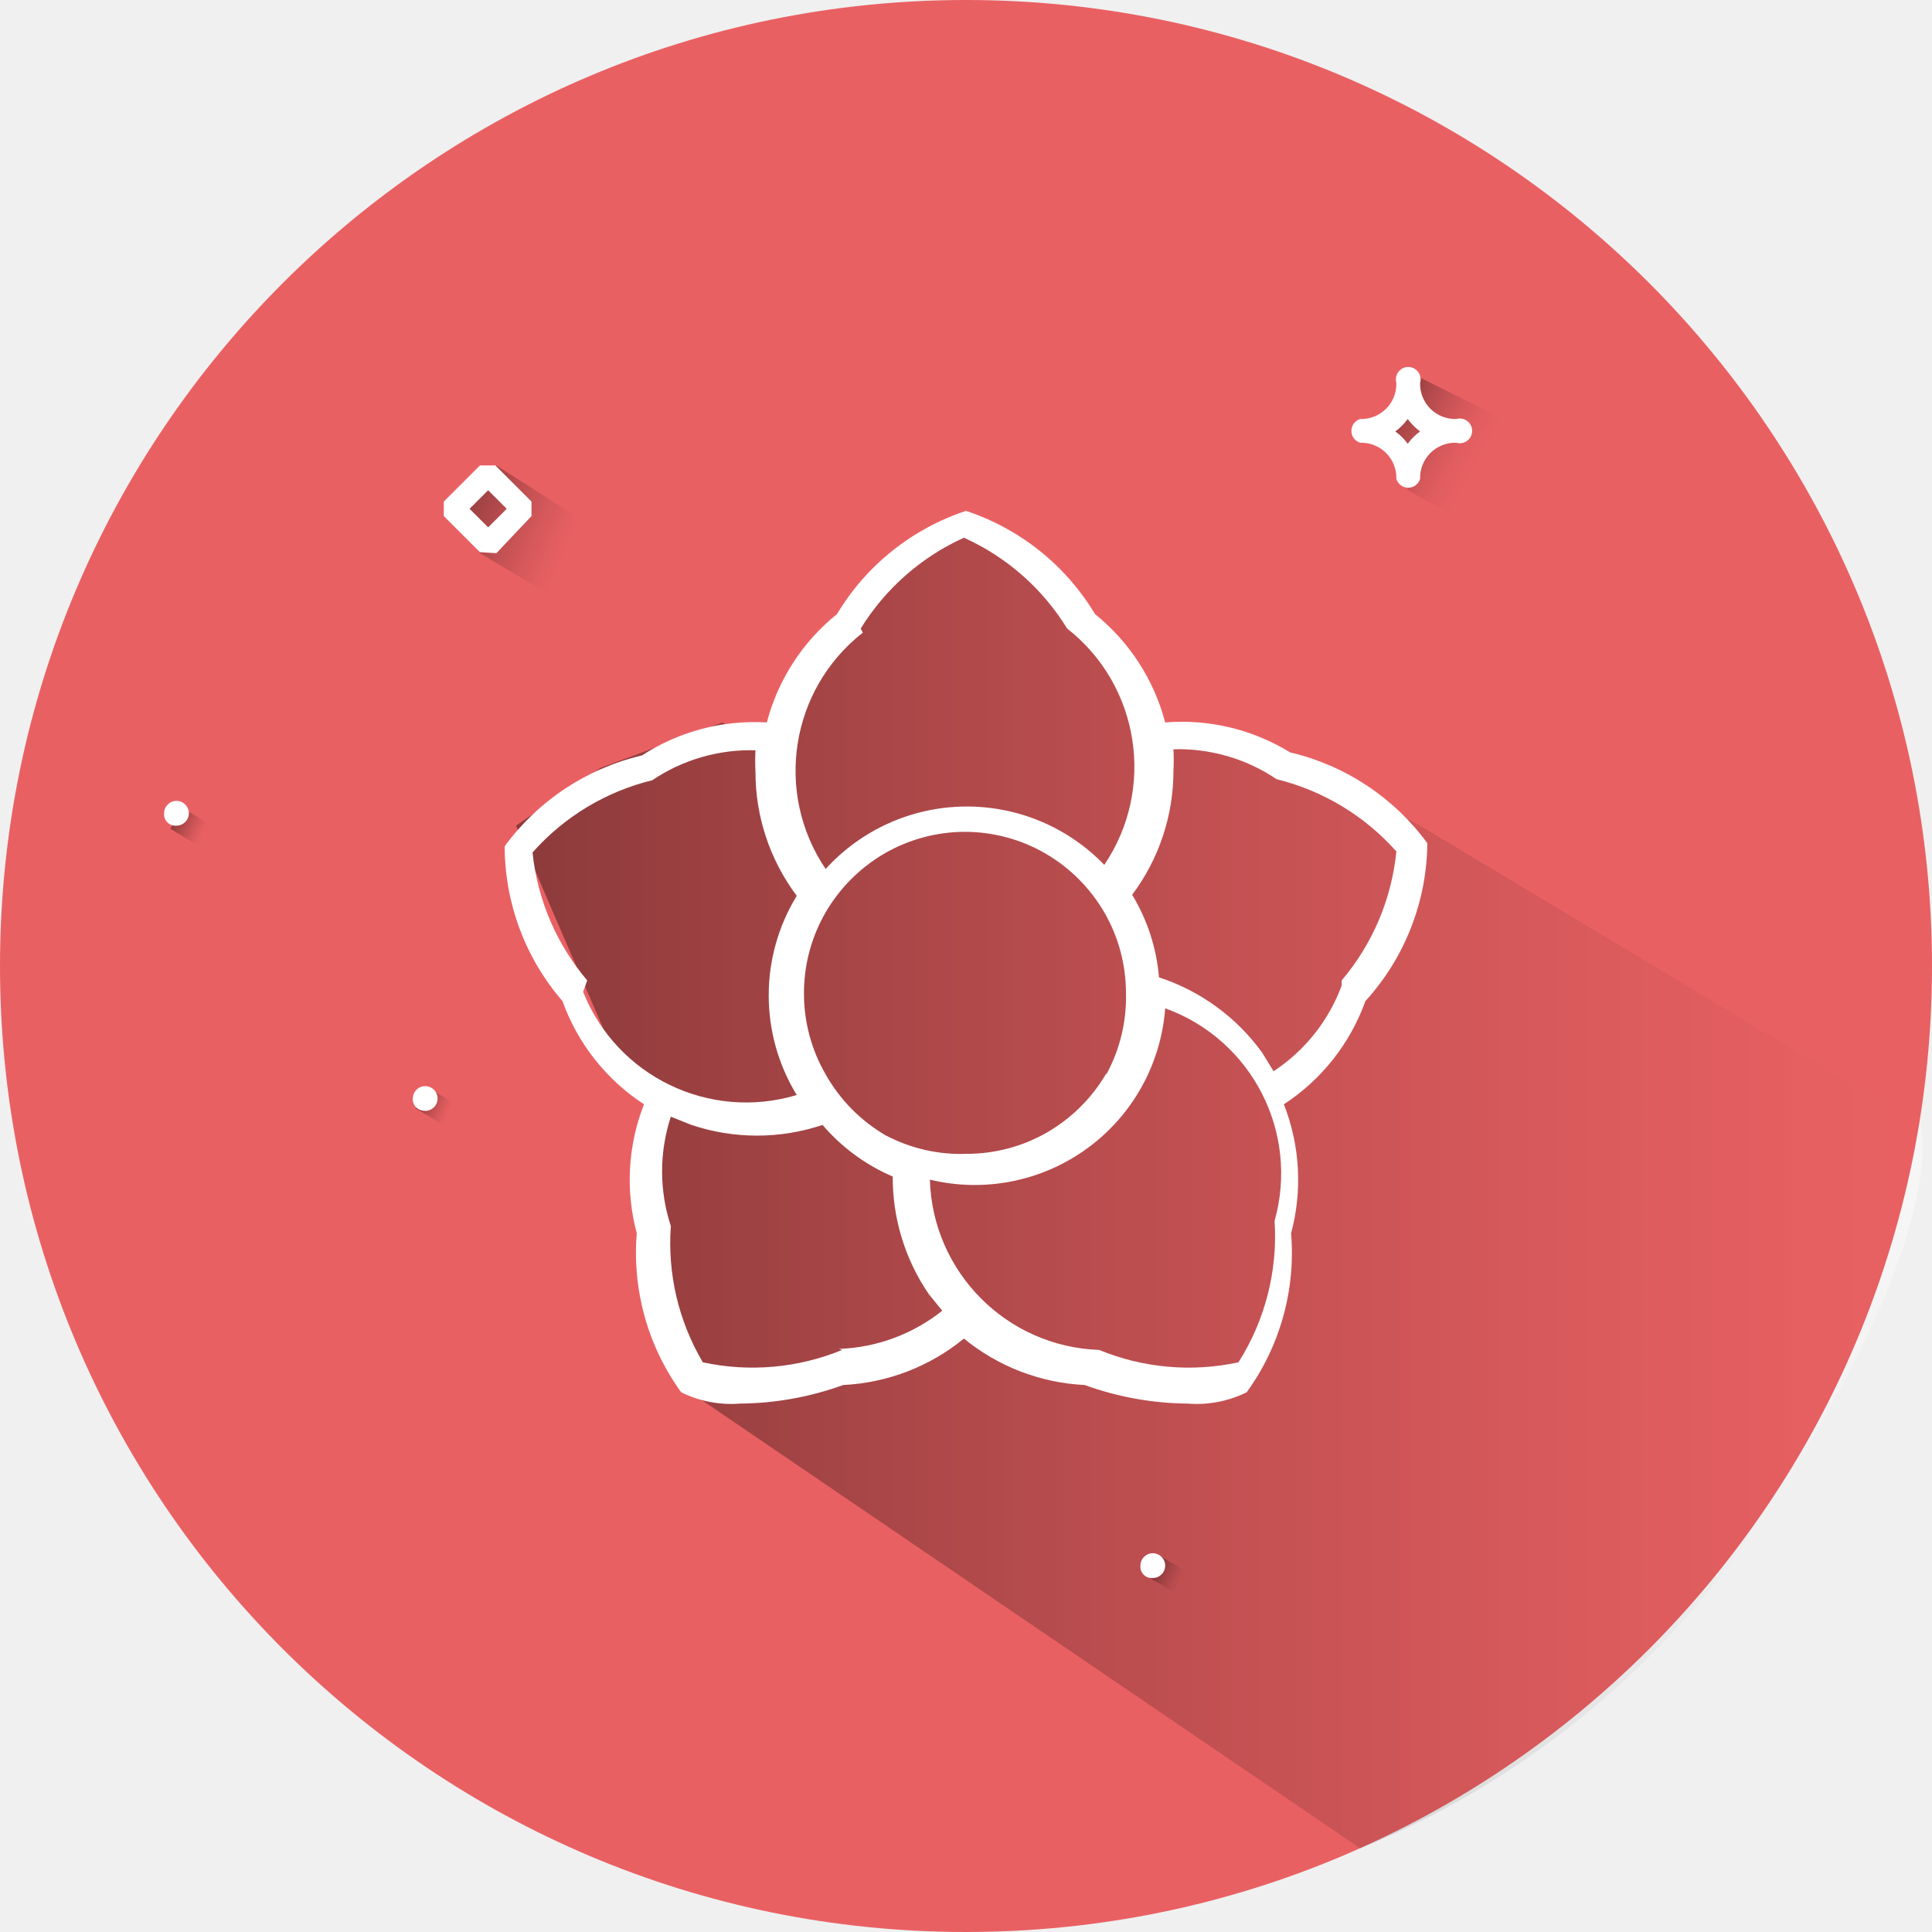
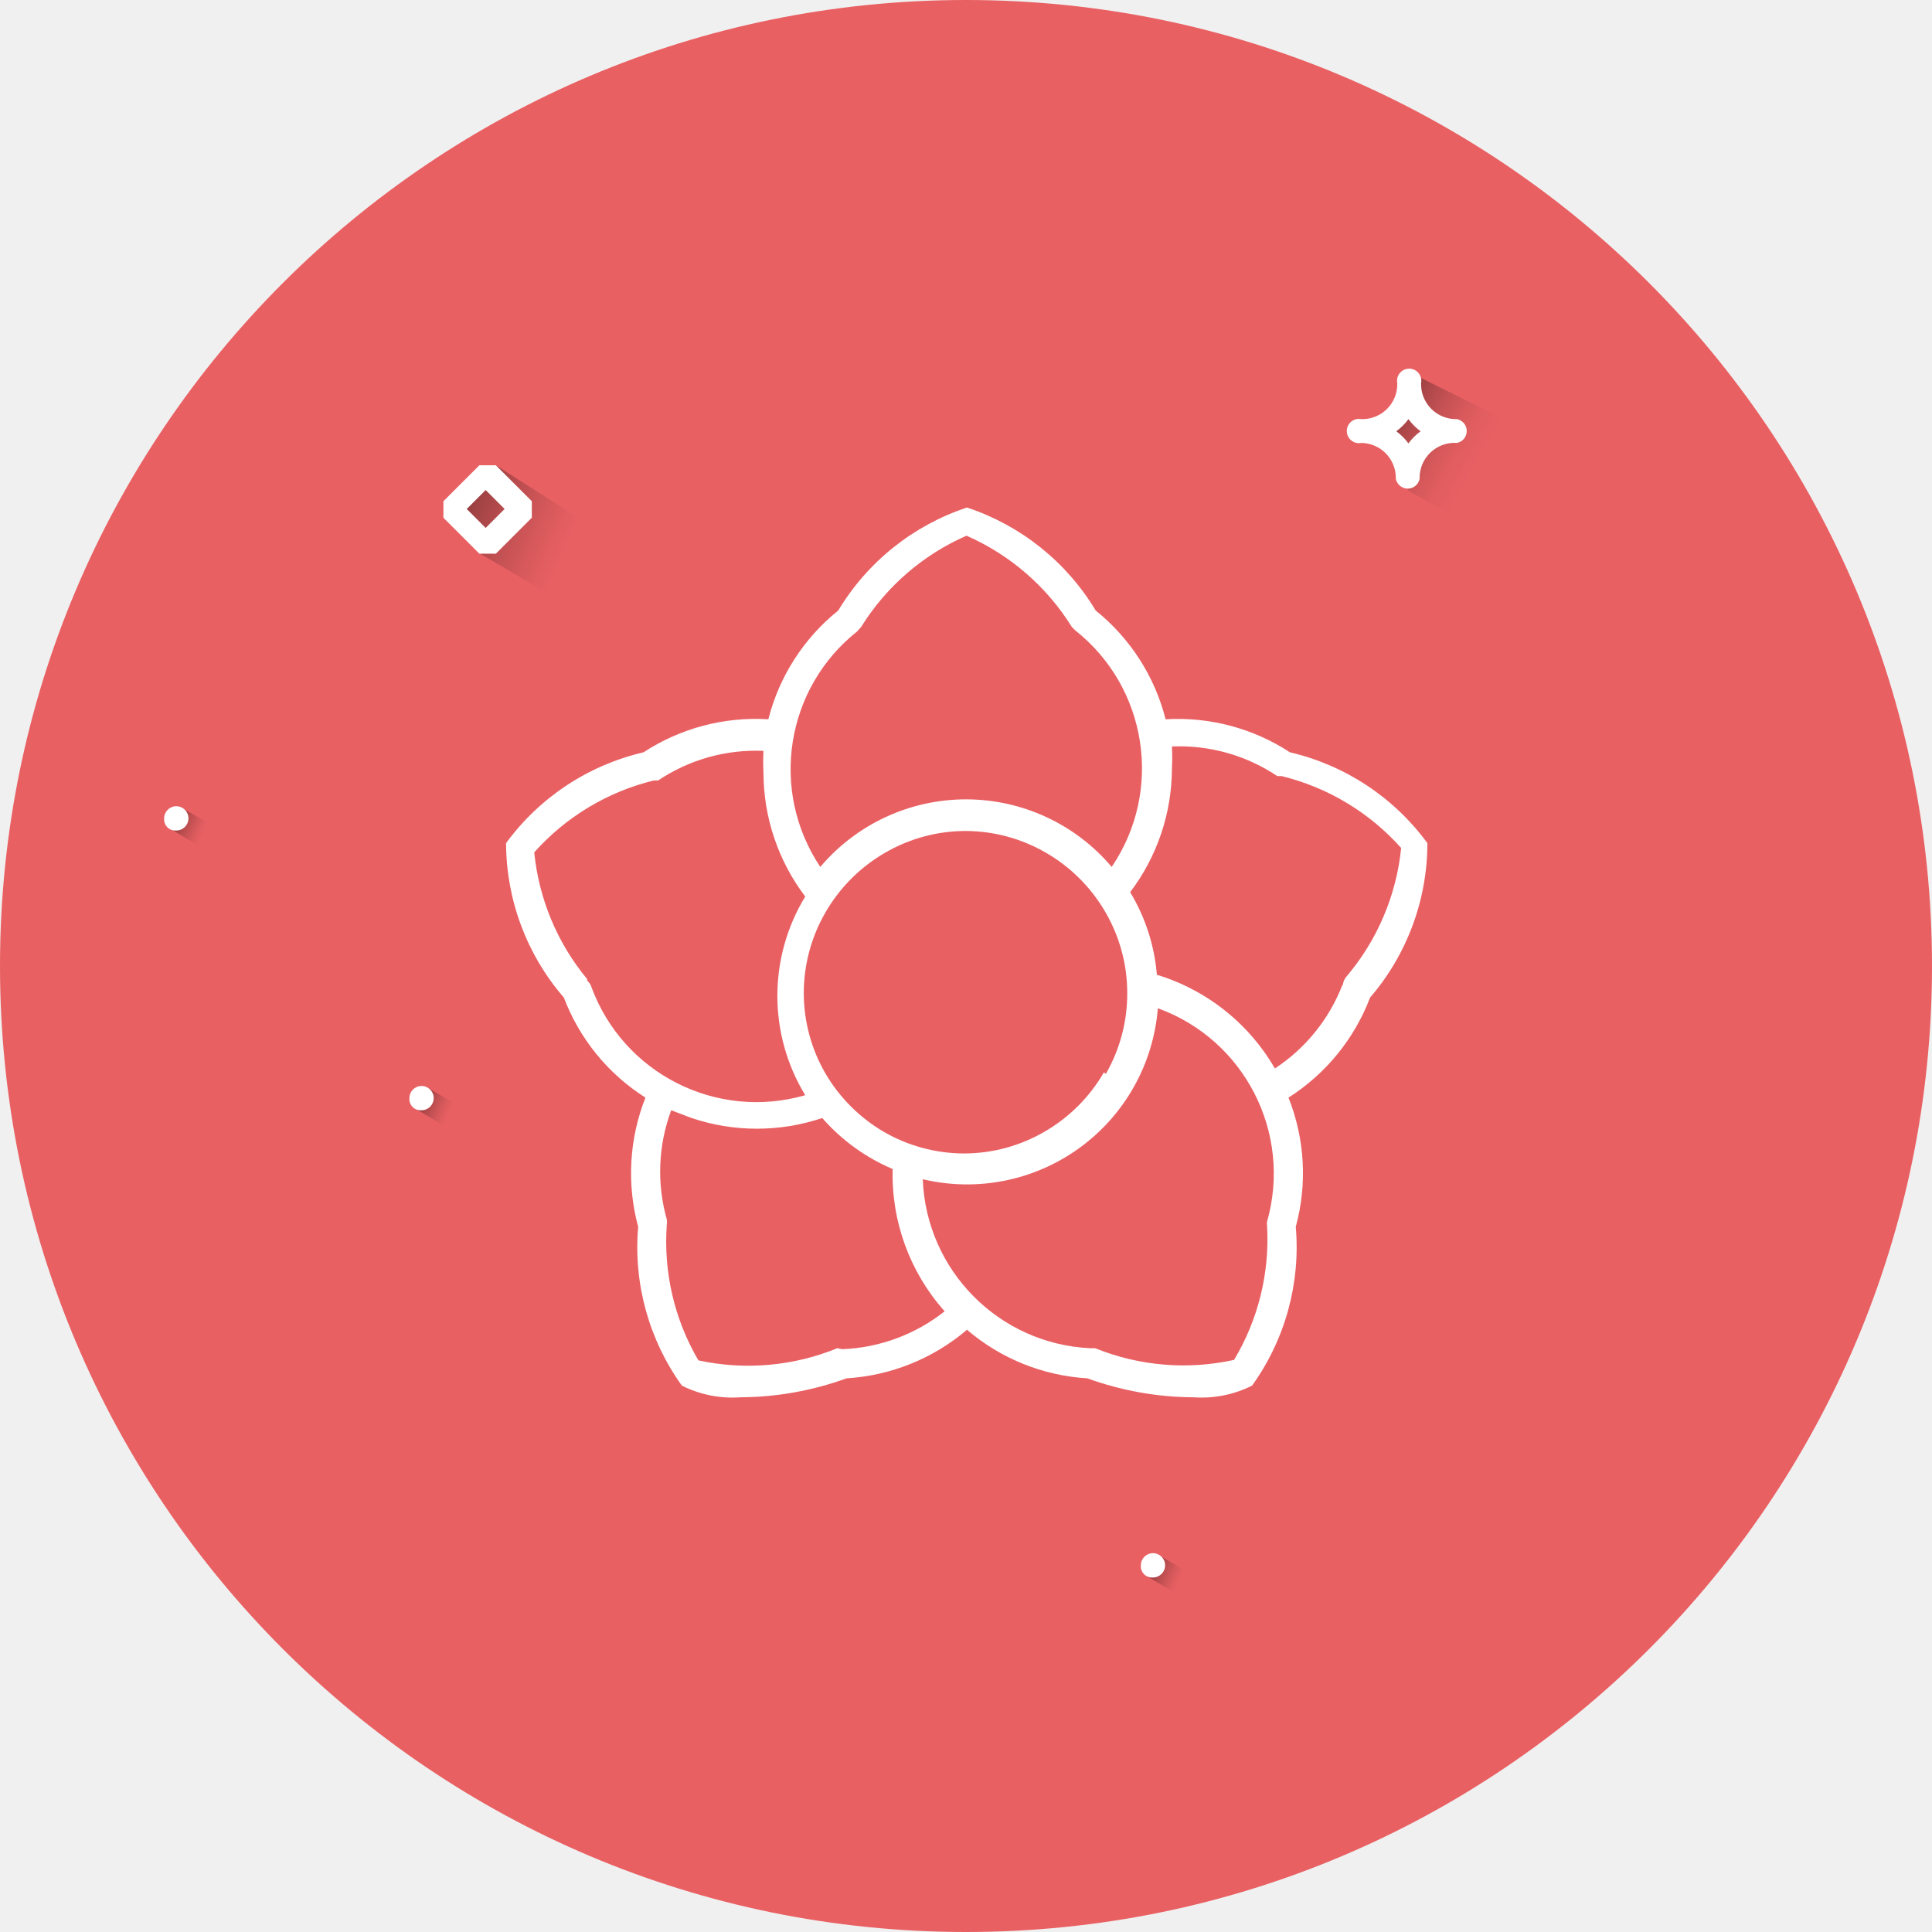
- <svg xmlns="http://www.w3.org/2000/svg" xmlns:xlink="http://www.w3.org/1999/xlink" viewBox="0 0 18.72 18.72">
+ <svg xmlns="http://www.w3.org/2000/svg" xmlns:xlink="http://www.w3.org/1999/xlink" viewBox="0 0 39.78 39.78">
  <defs>
-     <style>.cls-1{isolation:isolate;}.cls-10,.cls-11,.cls-2,.cls-4,.cls-7,.cls-8,.cls-9{opacity:0.5;}.cls-10,.cls-11,.cls-2,.cls-4,.cls-6,.cls-7,.cls-8,.cls-9{mix-blend-mode:multiply;}.cls-2{fill:url(#linear-gradient);}.cls-3{fill:#fff;}.cls-4{fill:url(#linear-gradient-2);}.cls-5{fill:#e96063;}.cls-6{opacity:0.4;fill:url(#linear-gradient-3);}.cls-7{fill:url(#linear-gradient-4);}.cls-8{fill:url(#linear-gradient-5);}.cls-9{fill:url(#linear-gradient-6);}.cls-10{fill:url(#linear-gradient-7);}.cls-11{fill:url(#linear-gradient-8);}</style>
-     <linearGradient id="linear-gradient" x1="13.78" y1="4.99" x2="15.33" y2="6.19" gradientUnits="userSpaceOnUse">
-       <stop offset="0" />
-       <stop offset="0.14" stop-color="#2e2e2e" />
-       <stop offset="0.38" stop-color="#777" />
-       <stop offset="0.59" stop-color="#b1b1b1" />
-       <stop offset="0.77" stop-color="#dcdcdc" />
-       <stop offset="0.92" stop-color="#f5f5f5" />
-       <stop offset="1" stop-color="#fff" />
-     </linearGradient>
-     <linearGradient id="linear-gradient-2" x1="13.97" y1="12.38" x2="14.98" y2="12.82" gradientUnits="userSpaceOnUse">
-       <stop offset="0" />
-       <stop offset="0.02" stop-color="#060606" />
-       <stop offset="0.3" stop-color="#5d5d5d" />
-       <stop offset="0.55" stop-color="#a2a2a2" />
-       <stop offset="0.76" stop-color="#d5d5d5" />
-       <stop offset="0.91" stop-color="#f3f3f3" />
-       <stop offset="1" stop-color="#fff" />
-     </linearGradient>
-     <linearGradient id="linear-gradient-3" x1="4.96" y1="11.47" x2="18.61" y2="11.47" xlink:href="#linear-gradient-2" />
-     <linearGradient id="linear-gradient-4" x1="13.31" y1="3.95" x2="14.34" y2="4.52" gradientUnits="userSpaceOnUse">
+     <style>.cls-1{isolation:isolate;}.cls-2{fill:#e96063;}.cls-3,.cls-5,.cls-6,.cls-7,.cls-8{opacity:0.5;mix-blend-mode:multiply;}.cls-3{fill:url(#linear-gradient);}.cls-4{fill:#fff;}.cls-5{fill:url(#linear-gradient-2);}.cls-6{fill:url(#linear-gradient-3);}.cls-7{fill:url(#linear-gradient-4);}.cls-8{fill:url(#linear-gradient-5);}</style>
+     <linearGradient id="linear-gradient" x1="28.29" y1="8.39" x2="30.47" y2="9.61" gradientUnits="userSpaceOnUse">
      <stop offset="0" />
      <stop offset="0.05" stop-color="#171717" />
      <stop offset="0.2" stop-color="#545454" />
      <stop offset="0.35" stop-color="#888" />
      <stop offset="0.5" stop-color="#b3b3b3" />
      <stop offset="0.64" stop-color="#d4d4d4" />
      <stop offset="0.77" stop-color="#ececec" />
      <stop offset="0.9" stop-color="#fafafa" />
      <stop offset="1" stop-color="#fff" />
    </linearGradient>
-     <linearGradient id="linear-gradient-5" x1="4.18" y1="4.78" x2="5.49" y2="5.35" xlink:href="#linear-gradient-2" />
-     <linearGradient id="linear-gradient-6" x1="1.62" y1="7.92" x2="1.97" y2="8.08" xlink:href="#linear-gradient-2" />
-     <linearGradient id="linear-gradient-7" x1="4" y1="10.64" x2="4.35" y2="10.79" xlink:href="#linear-gradient-2" />
-     <linearGradient id="linear-gradient-8" x1="11.08" y1="15.16" x2="11.43" y2="15.32" xlink:href="#linear-gradient-2" />
+     <linearGradient id="linear-gradient-2" x1="8.89" y1="10.15" x2="11.66" y2="11.36" gradientUnits="userSpaceOnUse">
+       <stop offset="0" />
+       <stop offset="0.02" stop-color="#060606" />
+       <stop offset="0.3" stop-color="#5d5d5d" />
+       <stop offset="0.55" stop-color="#a2a2a2" />
+       <stop offset="0.76" stop-color="#d5d5d5" />
+       <stop offset="0.91" stop-color="#f3f3f3" />
+       <stop offset="1" stop-color="#fff" />
+     </linearGradient>
+     <linearGradient id="linear-gradient-3" x1="3.43" y1="16.83" x2="4.19" y2="17.16" xlink:href="#linear-gradient-2" />
+     <linearGradient id="linear-gradient-4" x1="8.49" y1="22.6" x2="9.25" y2="22.93" xlink:href="#linear-gradient-2" />
+     <linearGradient id="linear-gradient-5" x1="23.54" y1="32.22" x2="24.29" y2="32.55" xlink:href="#linear-gradient-2" />
  </defs>
  <g class="cls-1">
    <g id="Layer_2" data-name="Layer 2">
      <g id="Capa_1" data-name="Capa 1">
-         <polygon class="cls-2" points="14.25 5.88 15.38 6.68 15.79 6.02 14.41 5.03 14.25 5.17 14.07 5.45 14.25 5.88" />
-         <path class="cls-3" d="M14.41,5.88l.35-.35V5.37L14.41,5h-.16l-.35.35v.16l.35.35Zm-.08-.61.18.18-.18.18-.18-.18Z" />
-         <polygon class="cls-4" points="14.24 12.77 15.18 13.33 15.46 12.75 14.31 12.11 14.24 12.77" />
-         <path class="cls-3" d="M14.08,12.57h.12v.12a.12.12,0,1,0,.23,0v-.12h.12a.12.12,0,0,0,0-.23h-.12v-.12a.12.12,0,0,0-.23,0v.12h-.12a.12.12,0,1,0,0,.23Z" />
-         <circle class="cls-5" cx="9.36" cy="9.36" r="9.36" />
-         <path class="cls-6" d="M6.6,13.43l6.58,4.48a8.49,8.49,0,0,0,4-3.37c1.72-2.63,1.43-3.63,1.43-3.63L13.76,8l-1.15-.61-1.43-.36-.69-1L9.36,5l-.7.42L7.73,6.68l-.35.58L7,7l-1.18.44L5,8l.35.82L5.86,10l.3.39.24.18-.27.53.13,1.65Z" />
-         <polygon class="cls-7" points="13.64 4.75 14.51 5.24 15.07 4.31 13.64 3.6 13.64 3.95 13.3 4.18 13.64 4.42 13.64 4.75" />
-         <path class="cls-3" d="M13.18,4.29a.34.34,0,0,1,.35.35.12.12,0,0,0,.23,0,.34.34,0,0,1,.35-.35.12.12,0,1,0,0-.23.34.34,0,0,1-.35-.35.12.12,0,1,0-.23,0,.34.34,0,0,1-.35.35.12.12,0,0,0,0,.23Zm.46-.23a.55.55,0,0,0,.12.12.55.55,0,0,0-.12.12.55.55,0,0,0-.12-.12A.55.55,0,0,0,13.64,4.06Z" />
-         <polygon class="cls-8" points="4.65 5.36 5.71 5.99 6.08 5.32 4.81 4.51 4.41 4.94 4.65 5.36" />
-         <path class="cls-3" d="M4.81,5.36,5.15,5V4.86l-.35-.35H4.65l-.35.35V5l.35.35Zm-.08-.61.18.18-.18.18-.18-.18Z" />
-         <polygon class="cls-9" points="1.65 8.03 2.03 8.26 2.14 8.05 1.77 7.83 1.65 8.03" />
-         <path class="cls-3" d="M1.71,8a.12.12,0,1,0-.12-.12A.11.11,0,0,0,1.71,8Z" />
-         <polygon class="cls-10" points="4.03 10.74 4.41 10.97 4.52 10.76 4.15 10.54 4.03 10.74" />
-         <path class="cls-3" d="M4.09,10.76A.12.12,0,1,0,4,10.64.11.11,0,0,0,4.09,10.76Z" />
-         <polygon class="cls-11" points="11.11 15.27 11.49 15.5 11.6 15.29 11.23 15.07 11.11 15.27" />
-         <path class="cls-3" d="M11.17,15.29a.12.12,0,1,0-.12-.12A.11.11,0,0,0,11.17,15.29Z" />
-         <path class="cls-3" d="M13.83,8.17a2.3,2.3,0,0,0-1.33-.88A2,2,0,0,0,11.29,7a2,2,0,0,0-.68-1.05,2.3,2.3,0,0,0-1.25-1,2.3,2.3,0,0,0-1.25,1A2,2,0,0,0,7.43,7a2,2,0,0,0-1.21.32,2.3,2.3,0,0,0-1.33.88,2.3,2.3,0,0,0,.56,1.5,2,2,0,0,0,.79,1,2,2,0,0,0-.07,1.25,2.3,2.3,0,0,0,.43,1.54,1.09,1.09,0,0,0,.57.11,3,3,0,0,0,1-.18,2,2,0,0,0,1.17-.45,2,2,0,0,0,1.17.45,3,3,0,0,0,1,.18,1.09,1.09,0,0,0,.57-.11,2.3,2.3,0,0,0,.43-1.54,2,2,0,0,0-.07-1.25,2,2,0,0,0,.79-1A2.3,2.3,0,0,0,13.83,8.17ZM13,9.55a1.7,1.7,0,0,1-.66.83l-.11-.18a2,2,0,0,0-1-.73,1.84,1.84,0,0,0-.26-.8,2,2,0,0,0,.4-1.2,2,2,0,0,0,0-.21,1.7,1.7,0,0,1,1,.29l0,0a2.28,2.28,0,0,1,1.16.7A2.28,2.28,0,0,1,13,9.5ZM12,13.2a2.28,2.28,0,0,1-1.35-.12h0a1.7,1.7,0,0,1-1.64-1.65,1.85,1.85,0,0,0,2.28-1.66,1.7,1.7,0,0,1,1.06,2.06.14.14,0,0,0,0,0A2.28,2.28,0,0,1,12,13.2Zm-3.84-.12a2.28,2.28,0,0,1-1.35.12,2.27,2.27,0,0,1-.31-1.32.15.15,0,0,0,0,0,1.7,1.7,0,0,1,0-1.06l.2.08a2,2,0,0,0,1.27,0,1.86,1.86,0,0,0,.68.5A2,2,0,0,0,9,12.54l.13.16a1.7,1.7,0,0,1-1,.37ZM5.69,9.5a2.28,2.28,0,0,1-.53-1.24,2.27,2.27,0,0,1,1.16-.7l0,0a1.7,1.7,0,0,1,1-.29,2,2,0,0,0,0,.21,2,2,0,0,0,.4,1.2,1.85,1.85,0,0,0,0,1.93,1.7,1.7,0,0,1-2.07-1ZM8.34,6.09a2.28,2.28,0,0,1,1-.88,2.27,2.27,0,0,1,1,.88l0,0a1.7,1.7,0,0,1,.36,2.29A1.85,1.85,0,0,0,8,8.42a1.7,1.7,0,0,1,.36-2.29Zm2.38,4.31a1.58,1.58,0,0,1-.57.57,1.56,1.56,0,0,1-.78.21h0A1.56,1.56,0,0,1,8.58,11,1.58,1.58,0,0,1,8,10.41a1.56,1.56,0,0,1-.21-.78h0A1.56,1.56,0,0,1,8,8.84a1.58,1.58,0,0,1,.57-.57,1.56,1.56,0,0,1,.78-.21h0a1.56,1.56,0,0,1,.78.21,1.58,1.58,0,0,1,.57.57,1.56,1.56,0,0,1,.21.78h0A1.56,1.56,0,0,1,10.72,10.41Z" />
+         <circle class="cls-2" cx="19.89" cy="19.89" r="19.89" />
+         <polygon class="cls-3" points="28.99 10.1 30.83 11.14 32.02 9.15 28.99 7.65 28.99 8.38 28.27 8.88 28.99 9.39 28.99 10.1" />
+         <path class="cls-4" d="M28,9.12a.72.72,0,0,1,.74.74.25.25,0,0,0,.49,0A.72.72,0,0,1,30,9.12a.25.25,0,0,0,0-.49.72.72,0,0,1-.74-.74.25.25,0,1,0-.49,0,.72.72,0,0,1-.74.74.25.25,0,1,0,0,.49Zm1-.49a1.16,1.16,0,0,0,.25.25,1.16,1.16,0,0,0-.25.25,1.17,1.17,0,0,0-.25-.25A1.17,1.17,0,0,0,29,8.63Z" />
+         <polygon class="cls-5" points="9.87 11.39 12.13 12.72 12.91 11.3 10.21 9.58 9.36 10.49 9.87 11.39" />
+         <path class="cls-4" d="M10.21,11.4l.74-.74v-.34l-.74-.74H9.87l-.74.74v.34l.74.74ZM10,10.09l.39.39-.39.39-.39-.39Z" />
+         <polygon class="cls-6" points="3.5 17.06 4.31 17.55 4.55 17.09 3.75 16.64 3.5 17.06" />
+         <path class="cls-4" d="M3.63,17.1a.25.25,0,1,0-.25-.25A.23.23,0,0,0,3.63,17.1Z" />
+         <polygon class="cls-7" points="8.56 22.83 9.37 23.32 9.61 22.86 8.81 22.4 8.56 22.83" />
+         <path class="cls-4" d="M8.68,22.86a.25.25,0,1,0-.25-.25A.23.23,0,0,0,8.68,22.86Z" />
+         <polygon class="cls-8" points="23.61 32.45 24.41 32.93 24.65 32.48 23.86 32.02 23.61 32.45" />
+         <path class="cls-4" d="M23.74,32.48a.25.25,0,1,0-.25-.25A.23.23,0,0,0,23.74,32.48Z" />
+         <path class="cls-4" d="M29.39,17.36a4.88,4.88,0,0,0-2.83-1.87A4.22,4.22,0,0,0,24,14.81a4.2,4.2,0,0,0-1.44-2.24,4.88,4.88,0,0,0-2.65-2.12,4.88,4.88,0,0,0-2.65,2.12,4.2,4.2,0,0,0-1.44,2.24,4.22,4.22,0,0,0-2.57.68,4.88,4.88,0,0,0-2.83,1.87,4.88,4.88,0,0,0,1.19,3.18,4.2,4.2,0,0,0,1.68,2.06,4.23,4.23,0,0,0-.15,2.66,4.88,4.88,0,0,0,.9,3.27,2.32,2.32,0,0,0,1.21.24,6.47,6.47,0,0,0,2.18-.39,4.22,4.22,0,0,0,2.48-1,4.2,4.2,0,0,0,2.48,1,6.47,6.47,0,0,0,2.18.39,2.32,2.32,0,0,0,1.21-.24,4.88,4.88,0,0,0,.9-3.27,4.2,4.2,0,0,0-.15-2.66,4.22,4.22,0,0,0,1.68-2.06A4.88,4.88,0,0,0,29.39,17.36Zm-1.75,2.92A3.62,3.62,0,0,1,26.25,22a4.37,4.37,0,0,0-.24-.37,4.23,4.23,0,0,0-2.19-1.56,3.91,3.91,0,0,0-.55-1.7,4.23,4.23,0,0,0,.86-2.55,4.29,4.29,0,0,0,0-.45,3.62,3.62,0,0,1,2.17.61l.09,0a4.84,4.84,0,0,1,2.46,1.48,4.84,4.84,0,0,1-1.12,2.64A.3.3,0,0,0,27.65,20.28ZM25.41,28a4.84,4.84,0,0,1-2.86-.24l-.1,0A3.62,3.62,0,0,1,19,24.28a3.94,3.94,0,0,0,4.84-3.52,3.62,3.62,0,0,1,2.25,4.39.31.31,0,0,0,0,.1A4.84,4.84,0,0,1,25.41,28Zm-8.17-.24a4.84,4.84,0,0,1-2.86.25,4.83,4.83,0,0,1-.65-2.8.31.31,0,0,0,0-.1,3.62,3.62,0,0,1,.09-2.25l.42.16a4.22,4.22,0,0,0,2.69,0,4,4,0,0,0,1.45,1.05A4.23,4.23,0,0,0,19.45,27a3.62,3.62,0,0,1-2.11.78Zm-5.15-7.6A4.84,4.84,0,0,1,11,17.55a4.84,4.84,0,0,1,2.46-1.48l.09,0a3.62,3.62,0,0,1,2.17-.61,4.28,4.28,0,0,0,0,.45,4.23,4.23,0,0,0,.86,2.55,3.93,3.93,0,0,0,0,4.09,3.62,3.62,0,0,1-4.4-2.22A.3.3,0,0,0,12.09,20.19Zm5.64-7.25a4.84,4.84,0,0,1,2.17-1.88,4.84,4.84,0,0,1,2.17,1.88l.07.07a3.62,3.62,0,0,1,.75,4.87,3.93,3.93,0,0,0-6,0A3.62,3.62,0,0,1,17.65,13Zm5,9.17a3.35,3.35,0,0,1-1.22,1.22,3.3,3.3,0,0,1-1.66.45h0a3.31,3.31,0,0,1-1.66-.45A3.35,3.35,0,0,1,17,22.11a3.3,3.3,0,0,1-.45-1.66h0A3.31,3.31,0,0,1,17,18.78a3.35,3.35,0,0,1,1.22-1.22,3.3,3.3,0,0,1,1.66-.45h0a3.31,3.31,0,0,1,1.66.45,3.35,3.35,0,0,1,1.22,1.22,3.31,3.31,0,0,1,.45,1.66h0A3.31,3.31,0,0,1,22.77,22.11Z" />
      </g>
    </g>
  </g>
</svg>
